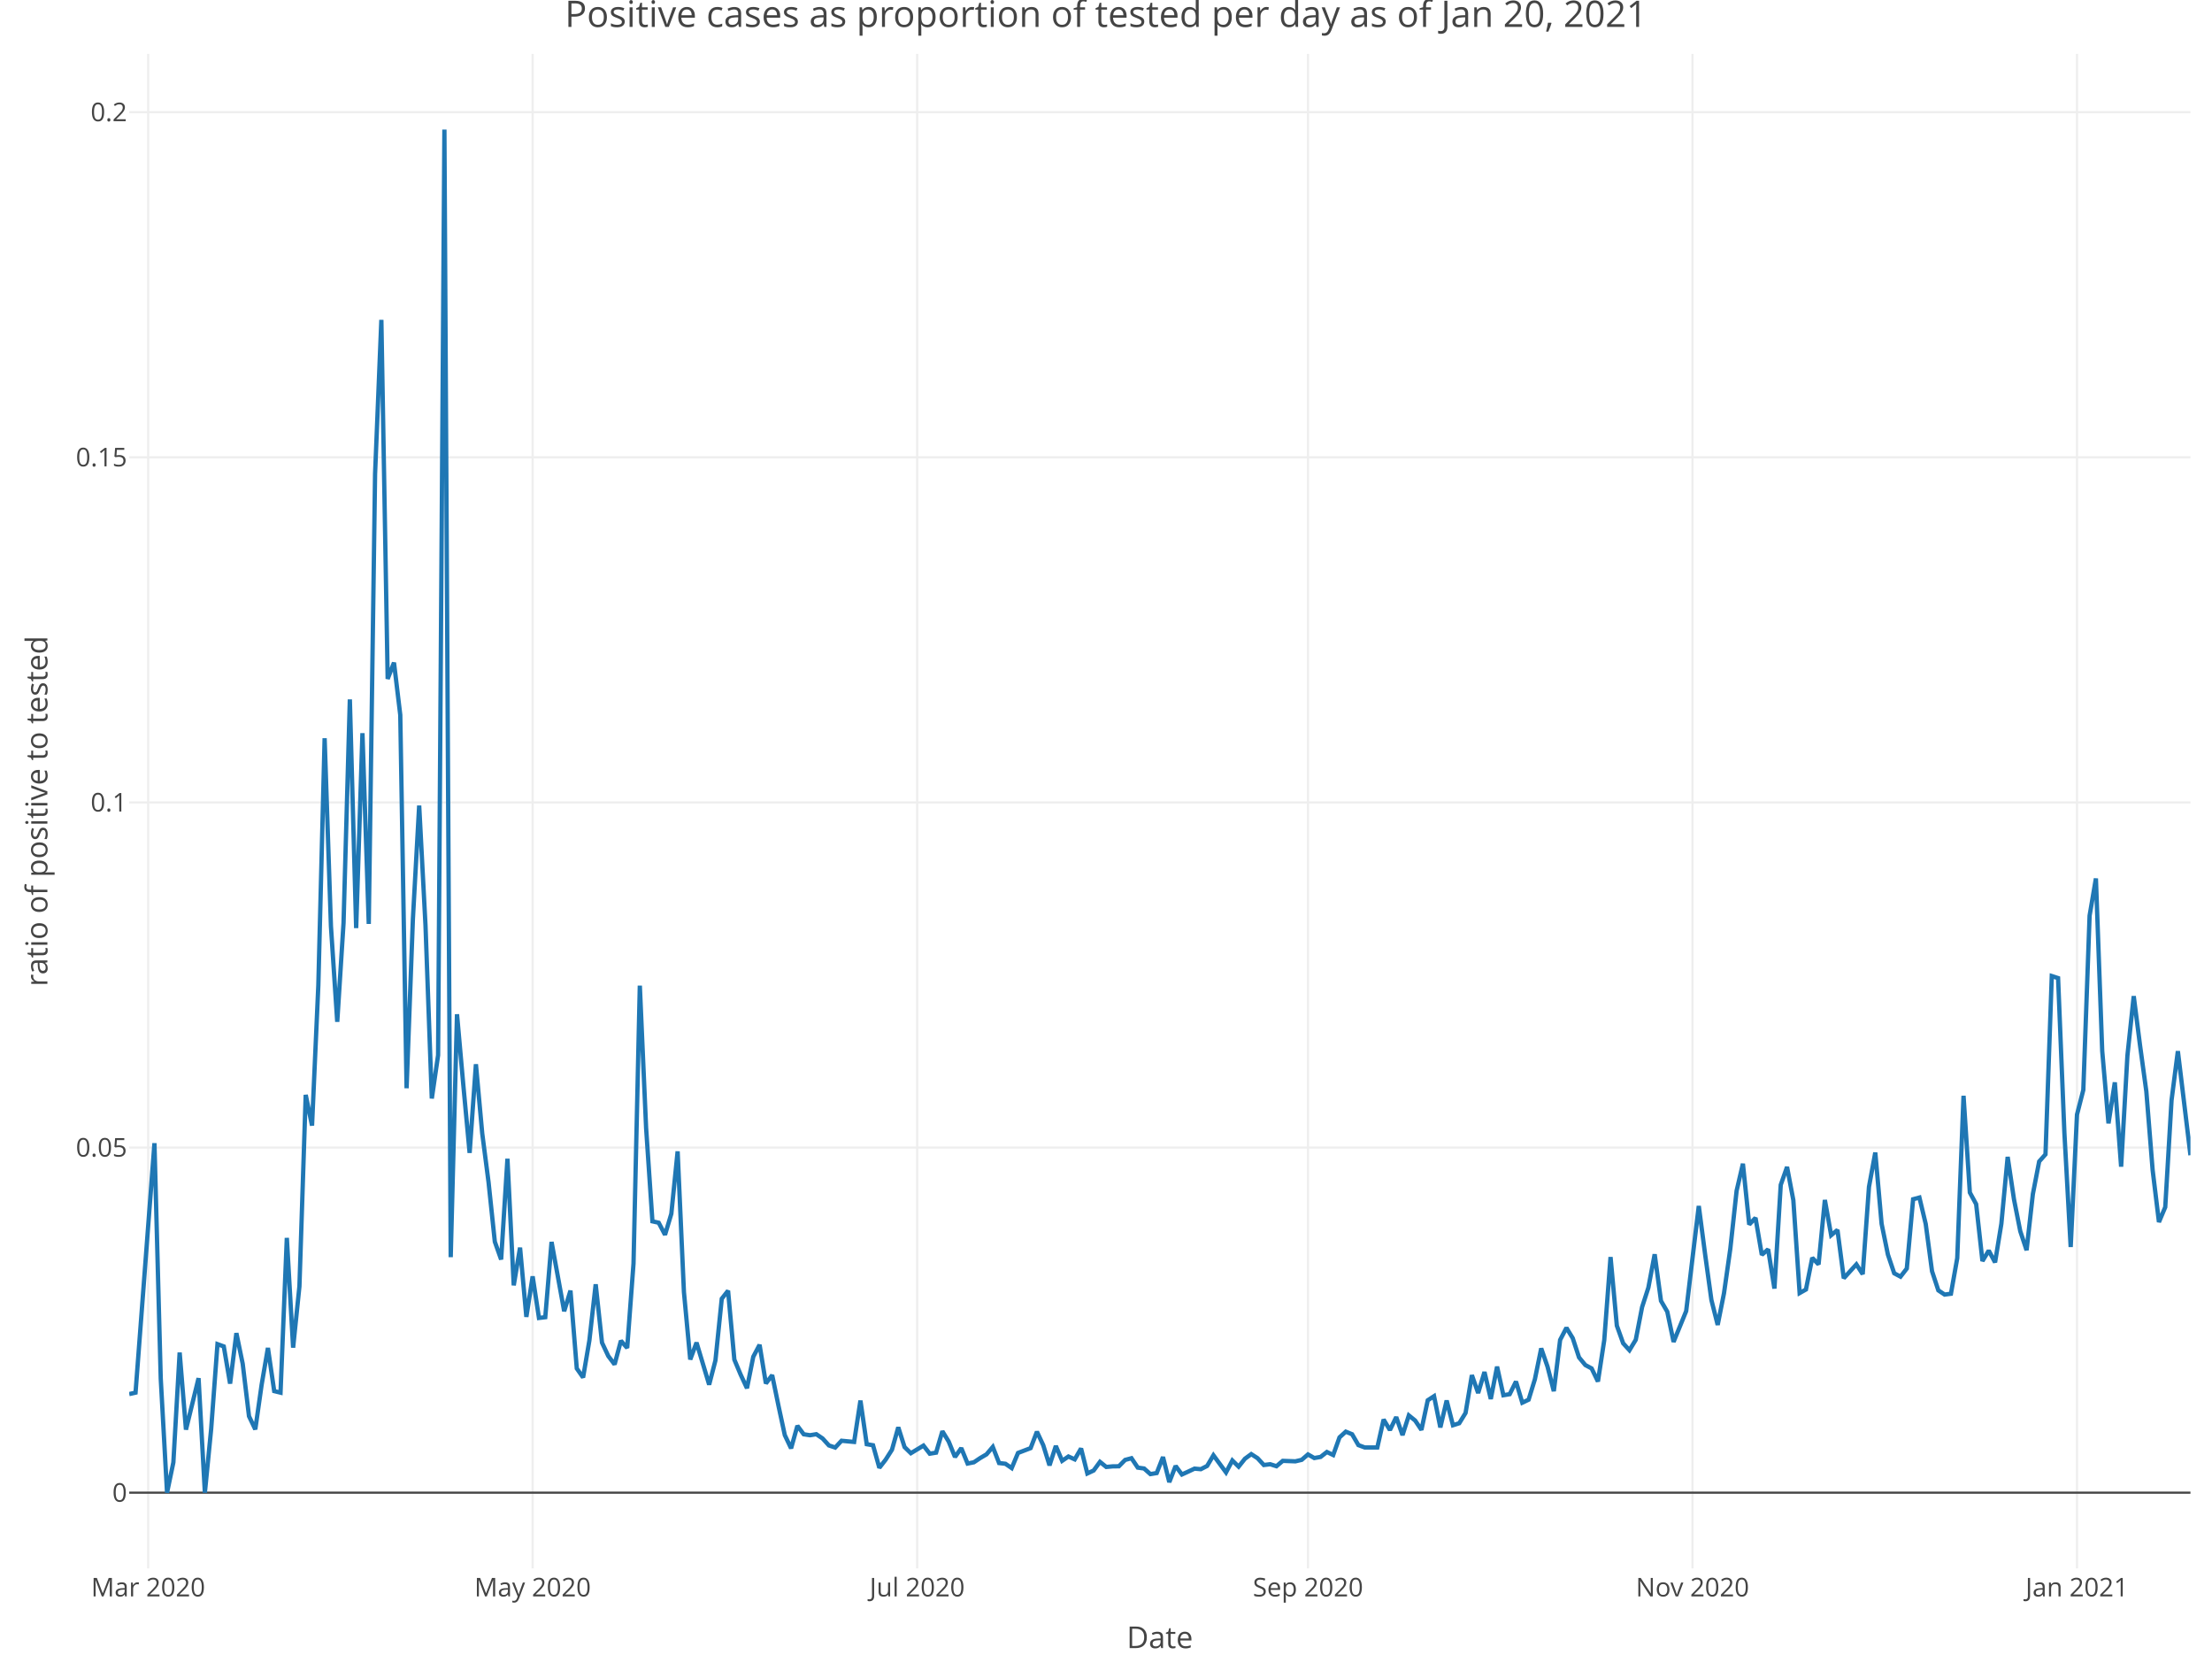
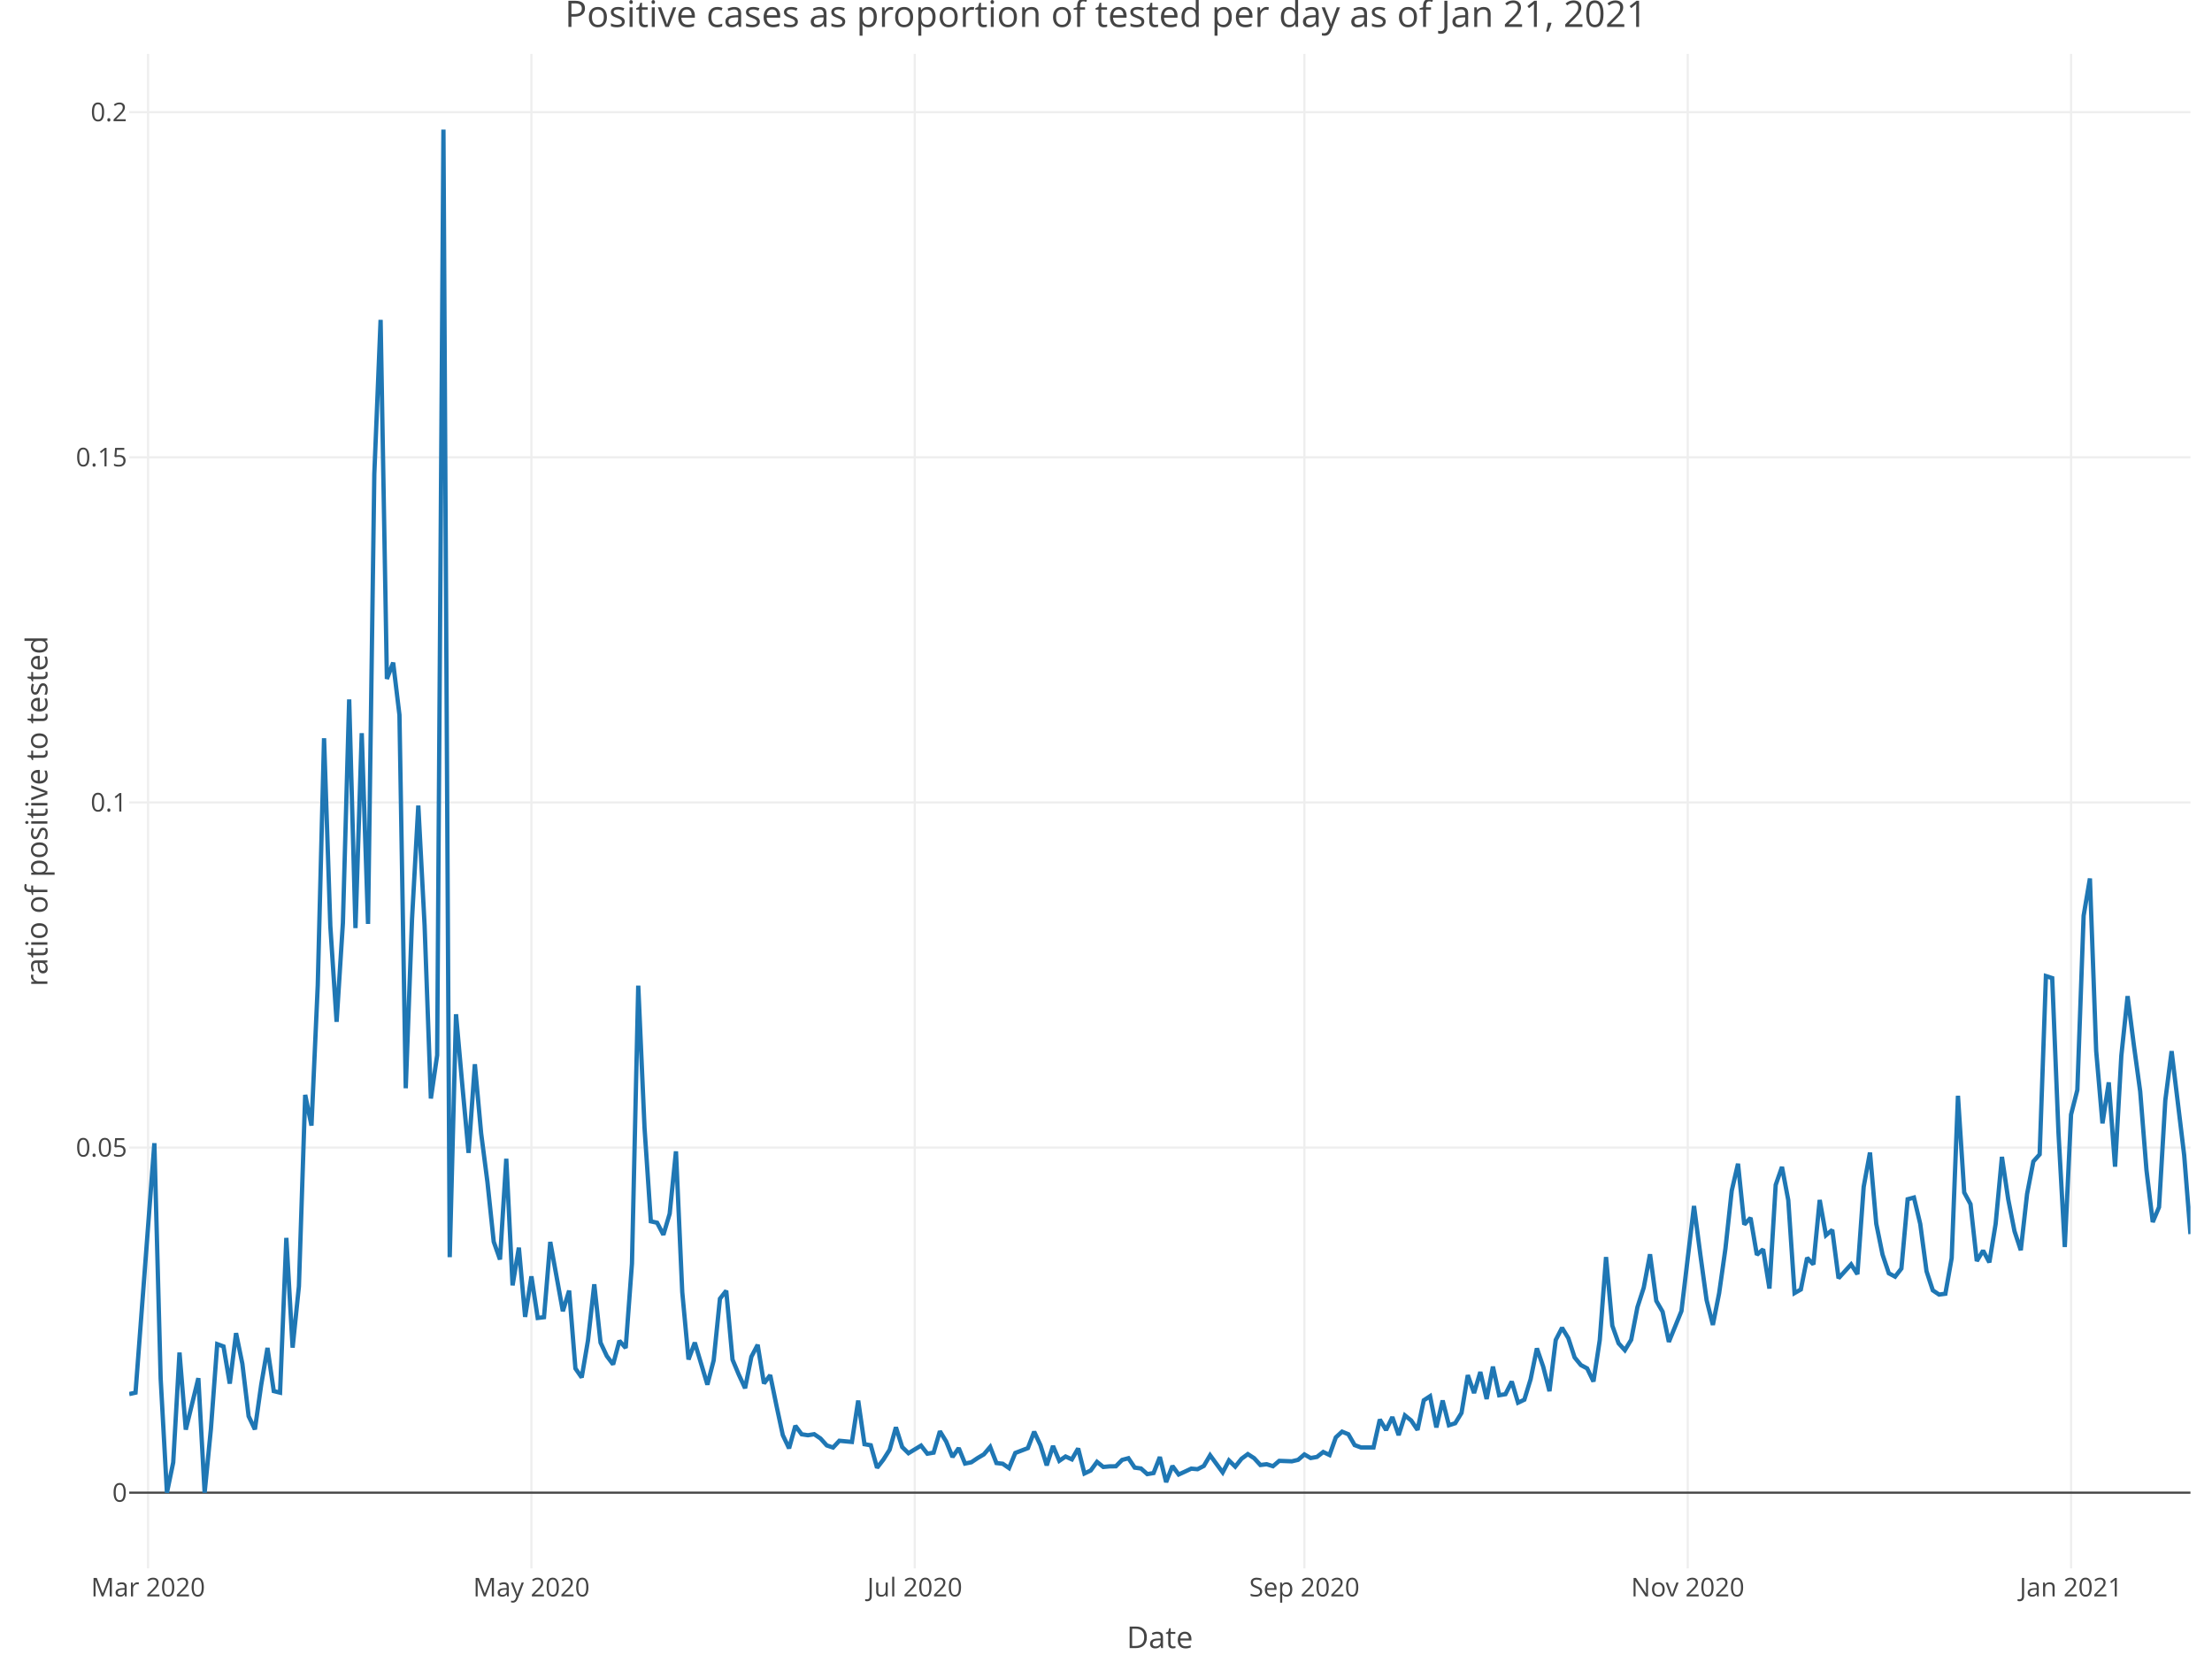
<svg xmlns="http://www.w3.org/2000/svg" class="main-svg" width="1027" height="768" style="" viewBox="0 0 1027 768">
  <rect x="0" y="0" width="1027" height="768" style="fill: rgb(255, 255, 255); fill-opacity: 1;" />
-   <defs id="defs-d5b8bf">
+   <defs id="defs-8f9b44">
    <g class="clips">
-       <clipPath id="clipd5b8bfxyplot" class="plotclip">
+       <clipPath id="clip8f9b44xyplot" class="plotclip">
        <rect width="957" height="703" />
      </clipPath>
-       <clipPath class="axesclip" id="clipd5b8bfx">
+       <clipPath class="axesclip" id="clip8f9b44x">
        <rect x="60" y="0" width="957" height="768" />
      </clipPath>
-       <clipPath class="axesclip" id="clipd5b8bfy">
+       <clipPath class="axesclip" id="clip8f9b44y">
        <rect x="0" y="25" width="1027" height="703" />
      </clipPath>
-       <clipPath class="axesclip" id="clipd5b8bfxy">
+       <clipPath class="axesclip" id="clip8f9b44xy">
        <rect x="60" y="25" width="957" height="703" />
      </clipPath>
    </g>
    <g class="gradients" />
  </defs>
  <g class="bglayer" />
  <g class="layer-below">
    <g class="imagelayer" />
    <g class="shapelayer" />
  </g>
  <g class="cartesianlayer">
    <g class="subplot xy">
      <g class="layer-subplot">
        <g class="shapelayer" />
        <g class="imagelayer" />
      </g>
      <g class="gridlayer">
        <g class="x">
-           <path class="xgrid crisp" transform="translate(68.78,0)" d="M0,25v703" style="stroke: rgb(238, 238, 238); stroke-opacity: 1; stroke-width: 1px;" />
-           <path class="xgrid crisp" transform="translate(247.3,0)" d="M0,25v703" style="stroke: rgb(238, 238, 238); stroke-opacity: 1; stroke-width: 1px;" />
-           <path class="xgrid crisp" transform="translate(425.83,0)" d="M0,25v703" style="stroke: rgb(238, 238, 238); stroke-opacity: 1; stroke-width: 1px;" />
-           <path class="xgrid crisp" transform="translate(607.28,0)" d="M0,25v703" style="stroke: rgb(238, 238, 238); stroke-opacity: 1; stroke-width: 1px;" />
-           <path class="xgrid crisp" transform="translate(785.8,0)" d="M0,25v703" style="stroke: rgb(238, 238, 238); stroke-opacity: 1; stroke-width: 1px;" />
-           <path class="xgrid crisp" transform="translate(964.32,0)" d="M0,25v703" style="stroke: rgb(238, 238, 238); stroke-opacity: 1; stroke-width: 1px;" />
+           <path class="xgrid crisp" transform="translate(68.75,0)" d="M0,25v703" style="stroke: rgb(238, 238, 238); stroke-opacity: 1; stroke-width: 1px;" />
+           <path class="xgrid crisp" transform="translate(246.73,0)" d="M0,25v703" style="stroke: rgb(238, 238, 238); stroke-opacity: 1; stroke-width: 1px;" />
+           <path class="xgrid crisp" transform="translate(424.71,0)" d="M0,25v703" style="stroke: rgb(238, 238, 238); stroke-opacity: 1; stroke-width: 1px;" />
+           <path class="xgrid crisp" transform="translate(605.61,0)" d="M0,25v703" style="stroke: rgb(238, 238, 238); stroke-opacity: 1; stroke-width: 1px;" />
+           <path class="xgrid crisp" transform="translate(783.59,0)" d="M0,25v703" style="stroke: rgb(238, 238, 238); stroke-opacity: 1; stroke-width: 1px;" />
+           <path class="xgrid crisp" transform="translate(961.56,0)" d="M0,25v703" style="stroke: rgb(238, 238, 238); stroke-opacity: 1; stroke-width: 1px;" />
        </g>
        <g class="y">
          <path class="ygrid crisp" transform="translate(0,532.65)" d="M60,0h957" style="stroke: rgb(238, 238, 238); stroke-opacity: 1; stroke-width: 1px;" />
          <path class="ygrid crisp" transform="translate(0,372.46)" d="M60,0h957" style="stroke: rgb(238, 238, 238); stroke-opacity: 1; stroke-width: 1px;" />
          <path class="ygrid crisp" transform="translate(0,212.26)" d="M60,0h957" style="stroke: rgb(238, 238, 238); stroke-opacity: 1; stroke-width: 1px;" />
          <path class="ygrid crisp" transform="translate(0,52.06)" d="M60,0h957" style="stroke: rgb(238, 238, 238); stroke-opacity: 1; stroke-width: 1px;" />
        </g>
      </g>
      <g class="zerolinelayer">
        <path class="yzl zl crisp" transform="translate(0,692.85)" d="M60,0h957" style="stroke: rgb(68, 68, 68); stroke-opacity: 1; stroke-width: 1px;" />
      </g>
      <path class="xlines-below" />
      <path class="ylines-below" />
      <g class="overlines-below" />
      <g class="xaxislayer-below" />
      <g class="yaxislayer-below" />
      <g class="overaxes-below" />
-       <g class="plot" transform="translate(60, 25)" clip-path="url('#clipd5b8bfxyplot')">
+       <g class="plot" transform="translate(60, 25)" clip-path="url('#clip8f9b44xyplot')">
        <g class="scatterlayer mlayer">
-           <g class="trace scatter tracea3b644" style="stroke-miterlimit: 2; opacity: 1;">
+           <g class="trace scatter trace6b5094" style="stroke-miterlimit: 2; opacity: 1;">
            <g class="fills" />
            <g class="errorbars" />
            <g class="lines">
-               <path class="js-line" d="M0,622.08L2.93,621.42L11.71,505.63L14.63,614.89L17.56,667.85L20.49,653.8L23.41,602.8L26.34,638.59L32.19,614.7L35.12,667.85L38.05,638.18L40.97,598.9L43.9,599.97L46.83,617.23L49.75,593.79L52.68,608L55.61,632.36L58.53,638.47L61.46,617.81L64.39,600.66L67.31,620.7L70.24,621.42L73.17,549.58L76.09,600.54L79.02,572.07L81.94,483.2L84.87,497.46L87.8,432.27L90.72,317.67L93.65,404.9L96.58,449.29L99.5,403.44L102.43,299.64L105.36,405.8L108.28,315.31L111.21,403.85L114.14,194.99L117.06,123.47L119.99,290.13L122.92,282.57L125.84,306.88L128.77,480.13L131.7,401.54L134.62,348.91L137.55,404.5L140.48,484.89L143.4,464.79L146.33,35.15L149.26,558.54L152.18,445.78L155.11,478.64L158.04,510.14L160.96,468.98L163.89,501.07L166.82,523.68L169.74,551.37L172.67,559.61L175.6,512.85L178.52,571.63L181.45,554.1L184.38,586.26L187.3,567.44L190.23,586.75L193.16,586.4L196.08,551.47L201.94,583.63L204.86,574.06L207.79,610.19L210.72,614.38L213.64,597.21L216.57,571.12L219.5,598.21L222.42,604.43L225.35,608.32L228.28,597.34L231.2,600.68L234.13,561.46L237.06,432.5L239.98,498.58L242.91,541.9L245.83,542.55L248.76,548.15L251.69,538.38L254.61,509.42L257.54,574.73L260.47,606.03L263.39,598.19L269.25,617.71L272.17,606.46L275.1,577.83L278.03,574.11L280.95,606.1L283.88,613.07L286.81,619.36L289.73,604.76L292.66,599.22L295.59,617.15L298.51,613.3L301.44,627.52L304.37,641.13L307.29,647.27L310.22,636.81L313.15,640.74L316.07,641.19L319,640.71L321.93,642.7L324.85,645.92L327.78,646.9L330.71,643.75L336.56,644.3L339.49,625.1L342.41,645.35L345.34,645.84L348.27,656.3L351.19,652.54L354.12,647.93L357.05,637.5L359.97,646.68L362.9,649.53L368.75,646L371.68,649.76L374.61,649.27L377.53,639.33L380.46,644.1L383.39,651.29L386.31,647.16L389.24,654.33L392.17,653.74L395.09,651.78L398.02,650.06L400.94,646.61L403.87,654.1L406.8,654.43L409.72,656.44L412.65,649.41L418.5,647.17L421.43,639.54L424.36,645.81L427.28,655.16L430.21,646.16L433.14,653.06L436.06,651.06L438.99,652.39L441.92,647.33L444.84,658.93L447.77,657.55L450.7,653.55L453.62,655.91L456.55,655.64L459.48,655.6L462.4,652.64L465.33,651.86L468.26,656.22L471.18,656.63L474.11,659.23L477.04,658.74L479.96,651.31L482.89,662.95L485.82,655.46L488.74,659.41L491.67,658.07L494.6,656.69L497.52,656.95L500.45,655.44L503.38,650.49L509.23,658.45L512.16,652.9L515.08,655.77L518.01,652.09L520.94,649.95L523.86,651.84L526.79,655.01L529.72,654.64L532.64,655.57L535.57,653.08L541.42,653.3L544.35,652.61L547.28,650.1L550.2,651.77L553.13,651.26L556.06,648.97L558.98,650.37L561.91,642.19L564.83,639.53L567.76,640.73L570.69,645.77L573.61,646.85L579.47,646.86L582.39,633.9L585.32,638.78L588.25,632.76L591.17,641.13L594.1,631.99L597.03,634.36L599.95,638.71L602.88,624.97L605.81,623.07L608.73,637.56L611.66,625.07L614.59,636.55L617.51,635.62L620.44,630.84L623.37,613.3L626.29,621.6L629.22,611.84L632.15,624.37L635.07,609.35L638,622.62L640.93,622.13L643.85,616.26L646.78,626.08L649.71,624.69L652.63,615.19L655.56,600.87L658.49,609.34L661.41,620.74L664.34,596.96L667.27,591.32L670.19,596.12L673.12,605.07L676.05,608.61L678.97,610.18L681.9,616.24L684.83,597.06L687.75,558.47L690.68,590.32L693.61,598.51L696.53,601.72L699.46,596.88L702.39,581.74L705.31,572.69L708.24,557.19L711.17,578.81L714.09,583.84L717.02,597.85L722.87,583.55L725.8,559.02L728.72,534.77L731.65,557.15L734.58,578.42L737.5,589.98L740.43,575.25L743.36,554.62L746.28,527.74L749.21,515.16L752.14,543.38L755.06,540.29L757.99,557.44L760.92,554.88L763.84,573.11L766.77,525L769.7,516.66L772.62,532.08L775.55,575.19L778.48,573.54L781.4,558.83L784.33,561.9L787.26,531.98L790.18,548.35L793.11,545.91L796.04,568.32L801.89,561.88L804.82,566.43L807.74,525.89L810.67,509.97L813.6,543.03L816.52,557.32L819.45,566.01L822.38,567.58L825.3,563.81L828.23,531.65L831.16,530.86L834.08,543.11L837.01,565.06L839.94,573.94L842.86,575.9L845.79,575.51L848.72,558.98L851.64,483.63L854.57,528.53L857.5,533.92L860.42,560.34L863.35,555.49L866.28,560.95L869.2,543.05L872.13,511.99L875.06,531.69L877.98,546.47L880.91,555.31L883.83,529.24L886.76,514.11L889.69,510.83L892.61,428.06L895.54,429L898.47,500.87L901.39,553.82L904.32,492.37L907.25,480.92L910.17,400.04L913.1,382.75L916.03,462.85L918.95,496.43L921.88,477.4L924.81,516.53L927.73,464.99L930.66,437.37L933.59,460.25L936.51,481.58L939.44,518.12L942.37,542.24L945.29,535.31L948.22,485.67L951.15,462.9L957,511.21" style="vector-effect: non-scaling-stroke; fill: none; stroke: rgb(31, 119, 180); stroke-opacity: 1; stroke-width: 2px; opacity: 1;" />
+               <path class="js-line" d="M0,622.08L2.92,621.42L11.67,505.63L14.59,614.89L17.51,667.85L20.42,653.8L23.34,602.8L26.26,638.59L32.09,614.7L35.01,667.85L37.93,638.18L40.85,598.9L43.77,599.97L46.68,617.23L49.6,593.79L52.52,608L55.44,632.36L58.35,638.47L61.27,617.81L64.19,600.66L67.11,620.7L70.02,621.42L72.94,549.58L75.86,600.54L78.78,572.07L81.7,483.2L84.61,497.46L87.53,432.27L90.45,317.67L93.37,404.9L96.28,449.29L99.2,403.44L102.12,299.64L105.04,405.8L107.95,315.31L110.87,403.85L113.79,194.99L116.71,123.47L119.63,290.13L122.54,282.57L125.46,306.88L128.38,480.13L131.3,401.54L134.21,348.91L137.13,404.5L140.05,484.89L142.97,464.79L145.88,35.15L148.8,558.54L151.72,445.78L154.64,478.64L157.55,510.14L160.47,468.98L163.39,501.07L166.31,523.68L169.23,551.37L172.14,559.61L175.06,512.85L177.98,571.63L180.9,554.1L183.81,586.26L186.73,567.44L189.65,586.75L192.57,586.4L195.48,551.47L201.32,583.63L204.24,574.06L207.16,610.19L210.07,614.38L212.99,597.21L215.91,571.12L218.83,598.21L221.74,604.43L224.66,608.32L227.58,597.34L230.5,600.68L233.41,561.46L236.33,432.5L239.25,498.58L242.17,541.9L245.09,542.55L248,548.15L250.92,538.38L253.84,509.42L256.76,574.73L259.67,606.03L262.59,598.19L268.43,617.71L271.34,606.46L274.26,577.83L277.18,574.11L280.1,606.1L283.02,613.07L285.93,619.36L288.85,604.76L291.77,599.22L294.69,617.15L297.6,613.3L300.52,627.52L303.44,641.13L306.36,647.27L309.27,636.81L312.19,640.74L315.11,641.19L318.03,640.71L320.95,642.7L323.86,645.92L326.78,646.9L329.7,643.75L335.53,644.3L338.45,625.1L341.37,645.35L344.29,645.84L347.2,656.3L350.12,652.54L353.04,647.93L355.96,637.5L358.88,646.68L361.79,649.53L367.63,646L370.55,649.76L373.46,649.27L376.38,639.33L379.3,644.1L382.22,651.29L385.13,647.16L388.05,654.33L390.97,653.74L393.89,651.78L396.8,650.06L399.72,646.61L402.64,654.1L405.56,654.43L408.48,656.44L411.39,649.41L417.23,647.17L420.15,639.54L423.06,645.81L425.98,655.16L428.9,646.16L431.82,653.06L434.73,651.06L437.65,652.39L440.57,647.33L443.49,658.93L446.41,657.55L449.32,653.55L452.24,655.91L455.16,655.64L458.08,655.6L460.99,652.64L463.91,651.86L466.83,656.22L469.75,656.63L472.66,659.23L475.58,658.74L478.5,651.31L481.42,662.95L484.34,655.46L487.25,659.41L490.17,658.07L493.09,656.69L496.01,656.95L498.92,655.44L501.84,650.49L507.68,658.45L510.59,652.9L513.51,655.77L516.43,652.09L519.35,649.95L522.27,651.84L525.18,655.01L528.1,654.64L531.02,655.57L533.94,653.08L539.77,653.3L542.69,652.61L545.61,650.1L548.52,651.77L551.44,651.26L554.36,648.97L557.28,650.37L560.2,642.19L563.11,639.53L566.03,640.73L568.95,645.77L571.87,646.85L577.7,646.86L580.62,633.9L583.54,638.78L586.45,632.76L589.37,641.13L592.29,631.99L595.21,634.36L598.13,638.71L601.04,624.97L603.96,623.07L606.88,637.56L609.8,625.07L612.71,636.55L615.63,635.62L618.55,630.84L621.47,613.3L624.38,621.6L627.3,611.84L630.22,624.37L633.14,609.35L636.05,622.62L638.97,622.13L641.89,616.26L644.81,626.08L647.73,624.69L650.64,615.19L653.56,600.87L656.48,609.34L659.4,620.74L662.31,596.96L665.23,591.32L668.15,596.12L671.07,605.07L673.98,608.61L676.9,610.18L679.82,616.24L682.74,597.06L685.66,558.47L688.57,590.32L691.49,598.51L694.41,601.72L697.33,596.88L700.24,581.74L703.16,572.69L706.08,557.19L709,578.81L711.91,583.84L714.83,597.85L720.67,583.55L723.59,559.02L726.5,534.77L729.42,557.15L732.34,578.42L735.26,589.98L738.17,575.25L741.09,554.62L744.01,527.74L746.93,515.16L749.84,543.38L752.76,540.29L755.68,557.44L758.6,554.88L761.52,573.11L764.43,525L767.35,516.66L770.27,532.08L773.19,575.19L776.1,573.54L779.02,558.83L781.94,561.9L784.86,531.98L787.77,548.35L790.69,545.91L793.61,568.32L799.45,561.88L802.36,566.43L805.28,525.89L808.2,509.97L811.12,543.03L814.03,557.32L816.95,566.01L819.87,567.58L822.79,563.81L825.7,531.65L828.62,530.86L831.54,543.11L834.46,565.06L837.38,573.94L840.29,575.9L843.21,575.51L846.13,558.98L849.05,483.63L851.96,528.53L854.88,533.92L857.8,560.34L860.72,555.49L863.63,560.95L866.55,543.05L869.47,511.99L872.39,531.69L875.3,546.47L878.22,555.31L881.14,529.24L884.06,514.11L886.98,510.83L889.89,428.06L892.81,429L895.73,500.87L898.65,553.82L901.56,492.37L904.48,480.92L907.4,400.04L910.32,382.75L913.23,462.85L916.15,496.43L919.07,477.4L921.99,516.53L924.91,464.99L927.82,437.37L930.74,460.25L933.66,481.58L936.58,518.12L939.49,542.24L942.41,535.31L945.33,485.67L948.25,462.9L954.08,511.21L957,547.82" style="vector-effect: non-scaling-stroke; fill: none; stroke: rgb(31, 119, 180); stroke-opacity: 1; stroke-width: 2px; opacity: 1;" />
            </g>
            <g class="points" />
            <g class="text" />
          </g>
        </g>
      </g>
      <g class="overplot" />
      <path class="xlines-above crisp" d="M0,0" style="fill: none;" />
      <path class="ylines-above crisp" d="M0,0" style="fill: none;" />
      <g class="overlines-above" />
      <g class="xaxislayer-above">
        <g class="xtick">
-           <text text-anchor="middle" x="0" y="741" transform="translate(68.78,0)" style="font-family: 'Open Sans', verdana, arial, sans-serif; font-size: 12px; fill: rgb(68, 68, 68); fill-opacity: 1; white-space: pre;">Mar 2020</text>
+           <text text-anchor="middle" x="0" y="741" transform="translate(68.75,0)" style="font-family: 'Open Sans', verdana, arial, sans-serif; font-size: 12px; fill: rgb(68, 68, 68); fill-opacity: 1; white-space: pre;">Mar 2020</text>
        </g>
        <g class="xtick">
-           <text text-anchor="middle" x="0" y="741" transform="translate(247.3,0)" style="font-family: 'Open Sans', verdana, arial, sans-serif; font-size: 12px; fill: rgb(68, 68, 68); fill-opacity: 1; white-space: pre;">May 2020</text>
+           <text text-anchor="middle" x="0" y="741" transform="translate(246.73,0)" style="font-family: 'Open Sans', verdana, arial, sans-serif; font-size: 12px; fill: rgb(68, 68, 68); fill-opacity: 1; white-space: pre;">May 2020</text>
        </g>
        <g class="xtick">
-           <text text-anchor="middle" x="0" y="741" transform="translate(425.83,0)" style="font-family: 'Open Sans', verdana, arial, sans-serif; font-size: 12px; fill: rgb(68, 68, 68); fill-opacity: 1; white-space: pre;">Jul 2020</text>
+           <text text-anchor="middle" x="0" y="741" transform="translate(424.71,0)" style="font-family: 'Open Sans', verdana, arial, sans-serif; font-size: 12px; fill: rgb(68, 68, 68); fill-opacity: 1; white-space: pre;">Jul 2020</text>
        </g>
        <g class="xtick">
-           <text text-anchor="middle" x="0" y="741" transform="translate(607.28,0)" style="font-family: 'Open Sans', verdana, arial, sans-serif; font-size: 12px; fill: rgb(68, 68, 68); fill-opacity: 1; white-space: pre;">Sep 2020</text>
+           <text text-anchor="middle" x="0" y="741" transform="translate(605.61,0)" style="font-family: 'Open Sans', verdana, arial, sans-serif; font-size: 12px; fill: rgb(68, 68, 68); fill-opacity: 1; white-space: pre;">Sep 2020</text>
        </g>
        <g class="xtick">
-           <text text-anchor="middle" x="0" y="741" transform="translate(785.8,0)" style="font-family: 'Open Sans', verdana, arial, sans-serif; font-size: 12px; fill: rgb(68, 68, 68); fill-opacity: 1; white-space: pre;">Nov 2020</text>
+           <text text-anchor="middle" x="0" y="741" transform="translate(783.59,0)" style="font-family: 'Open Sans', verdana, arial, sans-serif; font-size: 12px; fill: rgb(68, 68, 68); fill-opacity: 1; white-space: pre;">Nov 2020</text>
        </g>
        <g class="xtick">
-           <text text-anchor="middle" x="0" y="741" transform="translate(964.32,0)" style="font-family: 'Open Sans', verdana, arial, sans-serif; font-size: 12px; fill: rgb(68, 68, 68); fill-opacity: 1; white-space: pre;">Jan 2021</text>
+           <text text-anchor="middle" x="0" y="741" transform="translate(961.56,0)" style="font-family: 'Open Sans', verdana, arial, sans-serif; font-size: 12px; fill: rgb(68, 68, 68); fill-opacity: 1; white-space: pre;">Jan 2021</text>
        </g>
      </g>
      <g class="yaxislayer-above">
        <g class="ytick">
          <text text-anchor="end" x="59" y="4.2" transform="translate(0,692.85)" style="font-family: 'Open Sans', verdana, arial, sans-serif; font-size: 12px; fill: rgb(68, 68, 68); fill-opacity: 1; white-space: pre;">0</text>
        </g>
        <g class="ytick">
          <text text-anchor="end" x="59" y="4.2" transform="translate(0,532.65)" style="font-family: 'Open Sans', verdana, arial, sans-serif; font-size: 12px; fill: rgb(68, 68, 68); fill-opacity: 1; white-space: pre;">0.05</text>
        </g>
        <g class="ytick">
          <text text-anchor="end" x="59" y="4.2" transform="translate(0,372.46)" style="font-family: 'Open Sans', verdana, arial, sans-serif; font-size: 12px; fill: rgb(68, 68, 68); fill-opacity: 1; white-space: pre;">0.1</text>
        </g>
        <g class="ytick">
          <text text-anchor="end" x="59" y="4.2" transform="translate(0,212.26)" style="font-family: 'Open Sans', verdana, arial, sans-serif; font-size: 12px; fill: rgb(68, 68, 68); fill-opacity: 1; white-space: pre;">0.15</text>
        </g>
        <g class="ytick">
          <text text-anchor="end" x="59" y="4.2" transform="translate(0,52.06)" style="font-family: 'Open Sans', verdana, arial, sans-serif; font-size: 12px; fill: rgb(68, 68, 68); fill-opacity: 1; white-space: pre;">0.2</text>
        </g>
      </g>
      <g class="overaxes-above" />
    </g>
  </g>
  <g class="polarlayer" />
  <g class="ternarylayer" />
  <g class="geolayer" />
  <g class="funnelarealayer" />
  <g class="pielayer" />
  <g class="treemaplayer" />
  <g class="sunburstlayer" />
  <g class="glimages" />
-   <defs id="topdefs-d5b8bf">
+   <defs id="topdefs-8f9b44">
    <g class="clips" />
  </defs>
  <g class="layer-above">
    <g class="imagelayer" />
    <g class="shapelayer" />
  </g>
  <g class="infolayer">
    <g class="g-gtitle">
-       <text class="gtitle" x="513.5" y="12.5" text-anchor="middle" dy="0em" style="font-family: 'Open Sans', verdana, arial, sans-serif; font-size: 17px; fill: rgb(68, 68, 68); opacity: 1; font-weight: normal; white-space: pre;">Positive cases as proportion of tested per day as of Jan 20, 2021</text>
+       <text class="gtitle" x="513.5" y="12.5" text-anchor="middle" dy="0em" style="font-family: 'Open Sans', verdana, arial, sans-serif; font-size: 17px; fill: rgb(68, 68, 68); opacity: 1; font-weight: normal; white-space: pre;">Positive cases as proportion of tested per day as of Jan 21, 2021</text>
    </g>
    <g class="g-xtitle" transform="translate(0,-15)">
      <text class="xtitle" x="538.5" y="780" text-anchor="middle" style="font-family: 'Open Sans', verdana, arial, sans-serif; font-size: 14px; fill: rgb(68, 68, 68); opacity: 1; font-weight: normal; white-space: pre;">Date</text>
    </g>
    <g class="g-ytitle">
      <text class="ytitle" transform="rotate(-90,22,376.5)" x="22" y="376.5" text-anchor="middle" style="font-family: 'Open Sans', verdana, arial, sans-serif; font-size: 14px; fill: rgb(68, 68, 68); opacity: 1; font-weight: normal; white-space: pre;">ratio of positive to tested</text>
    </g>
  </g>
</svg>
